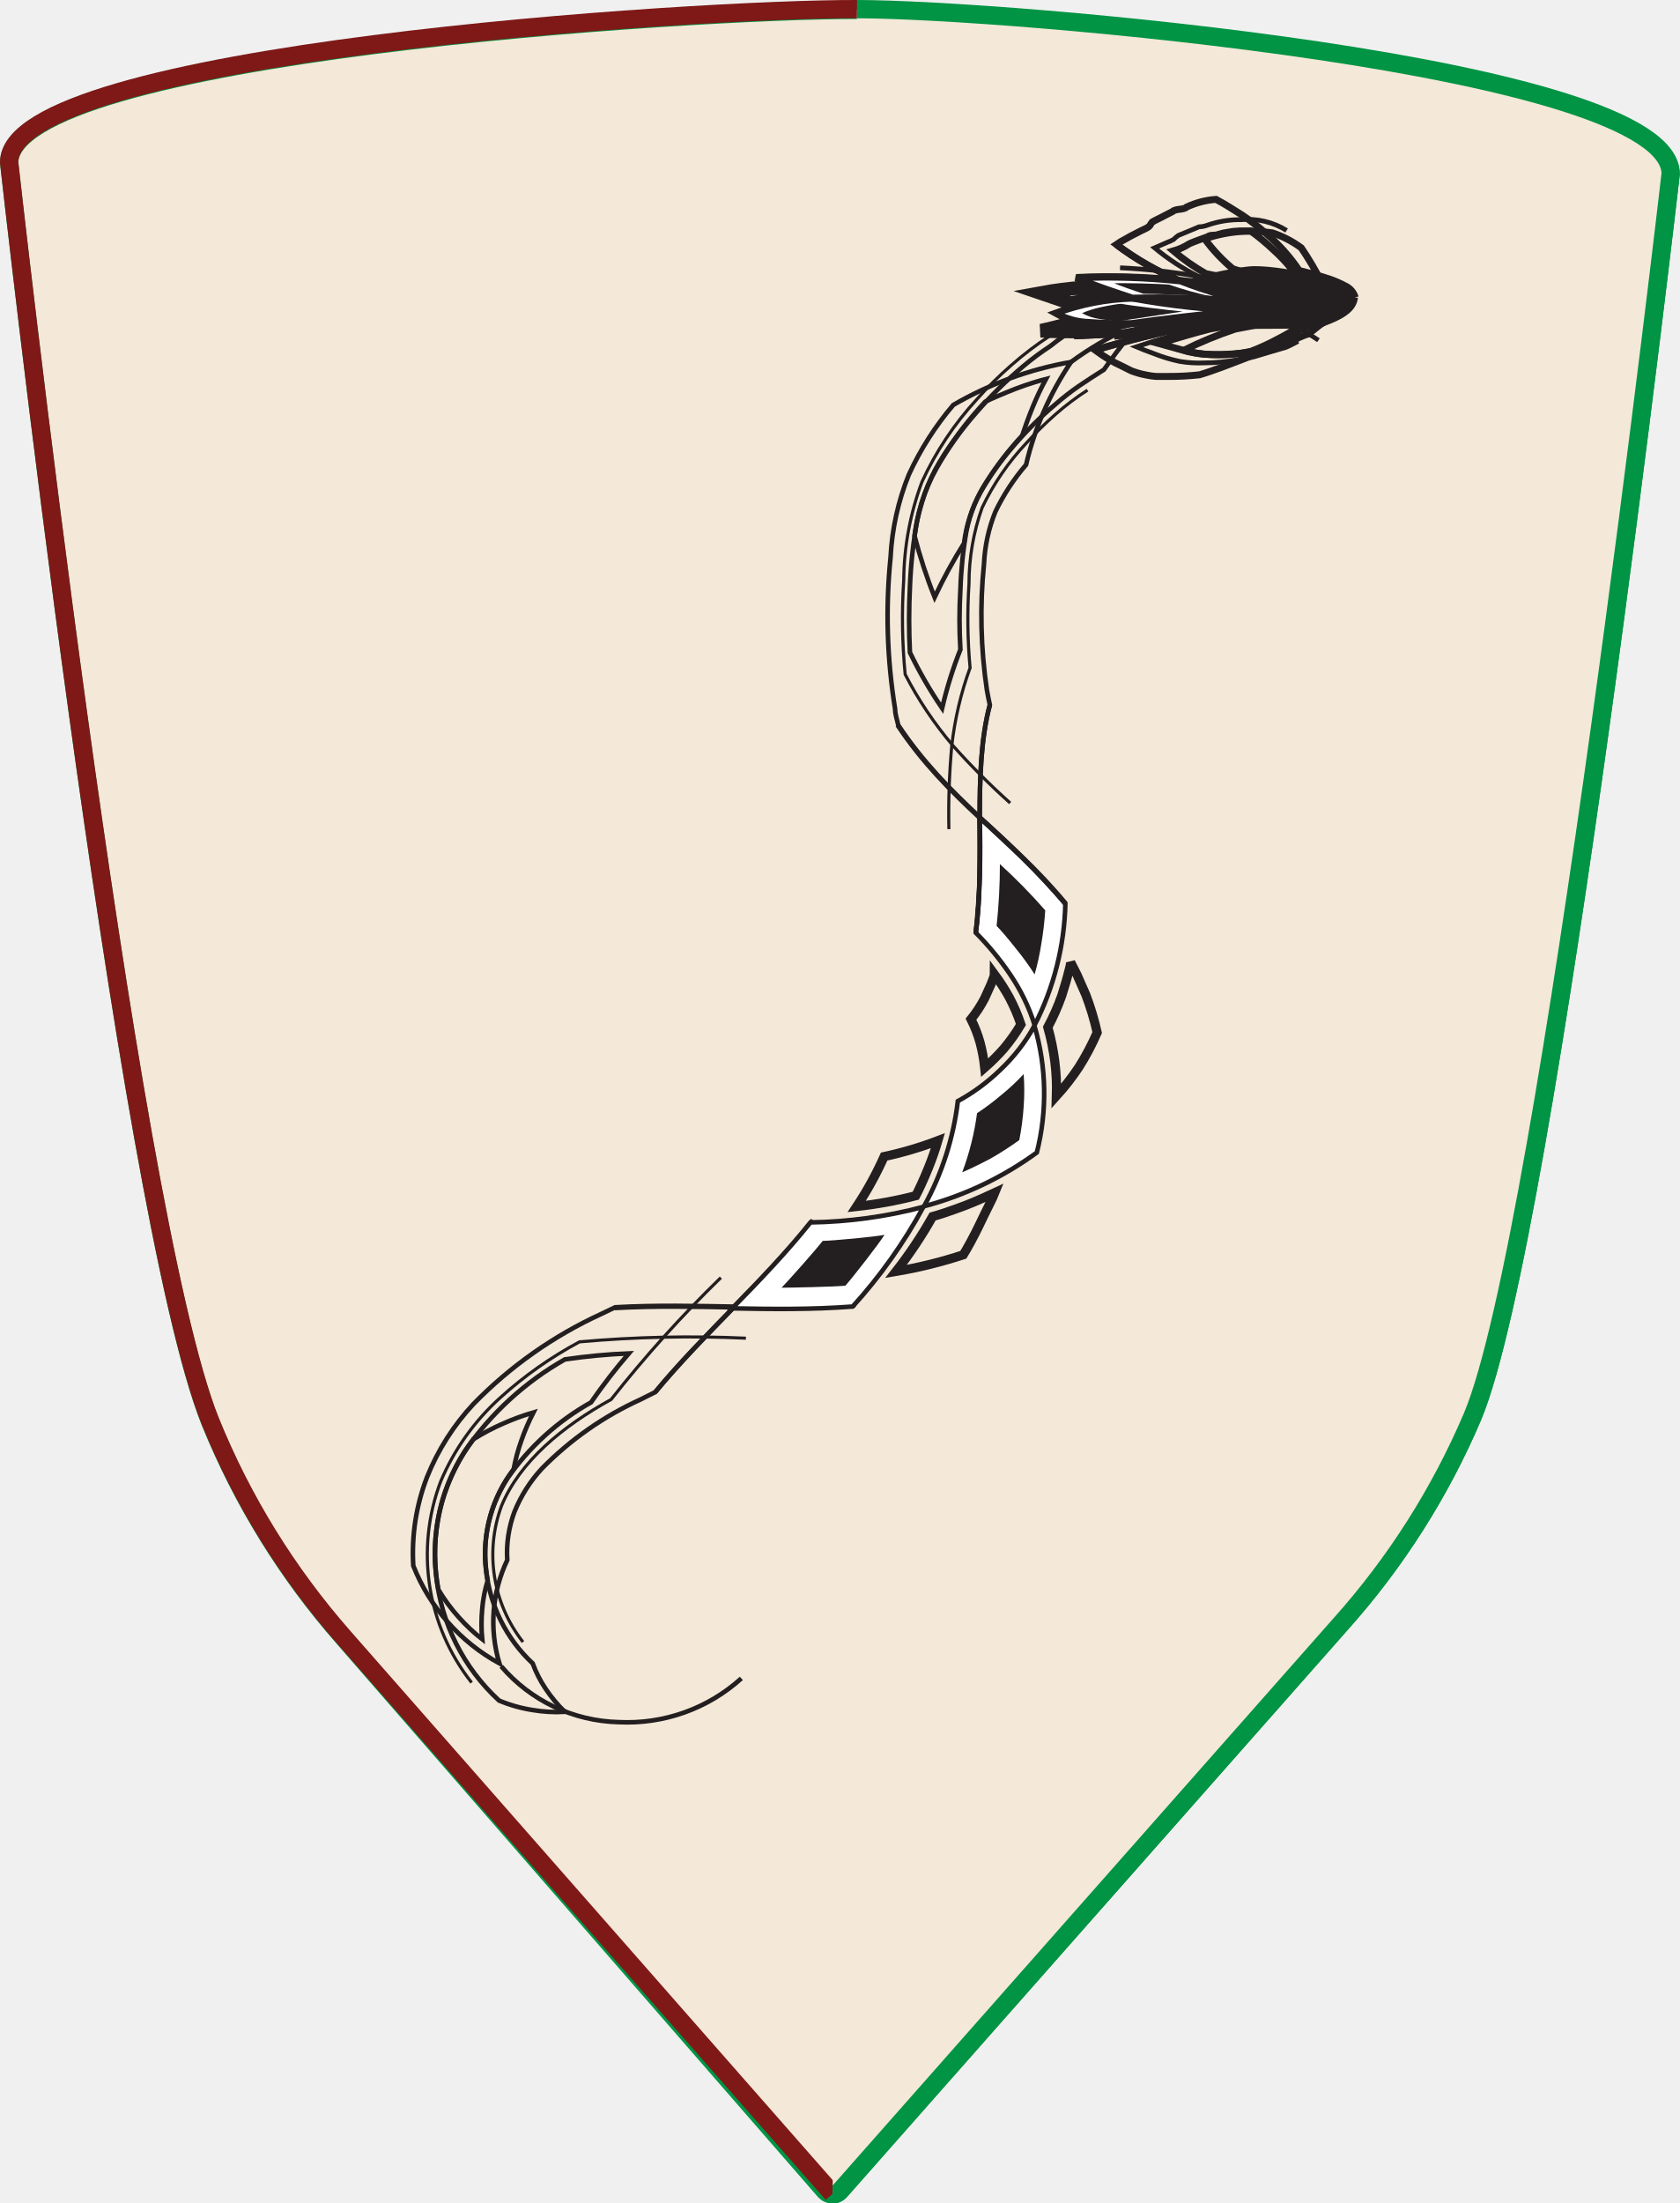
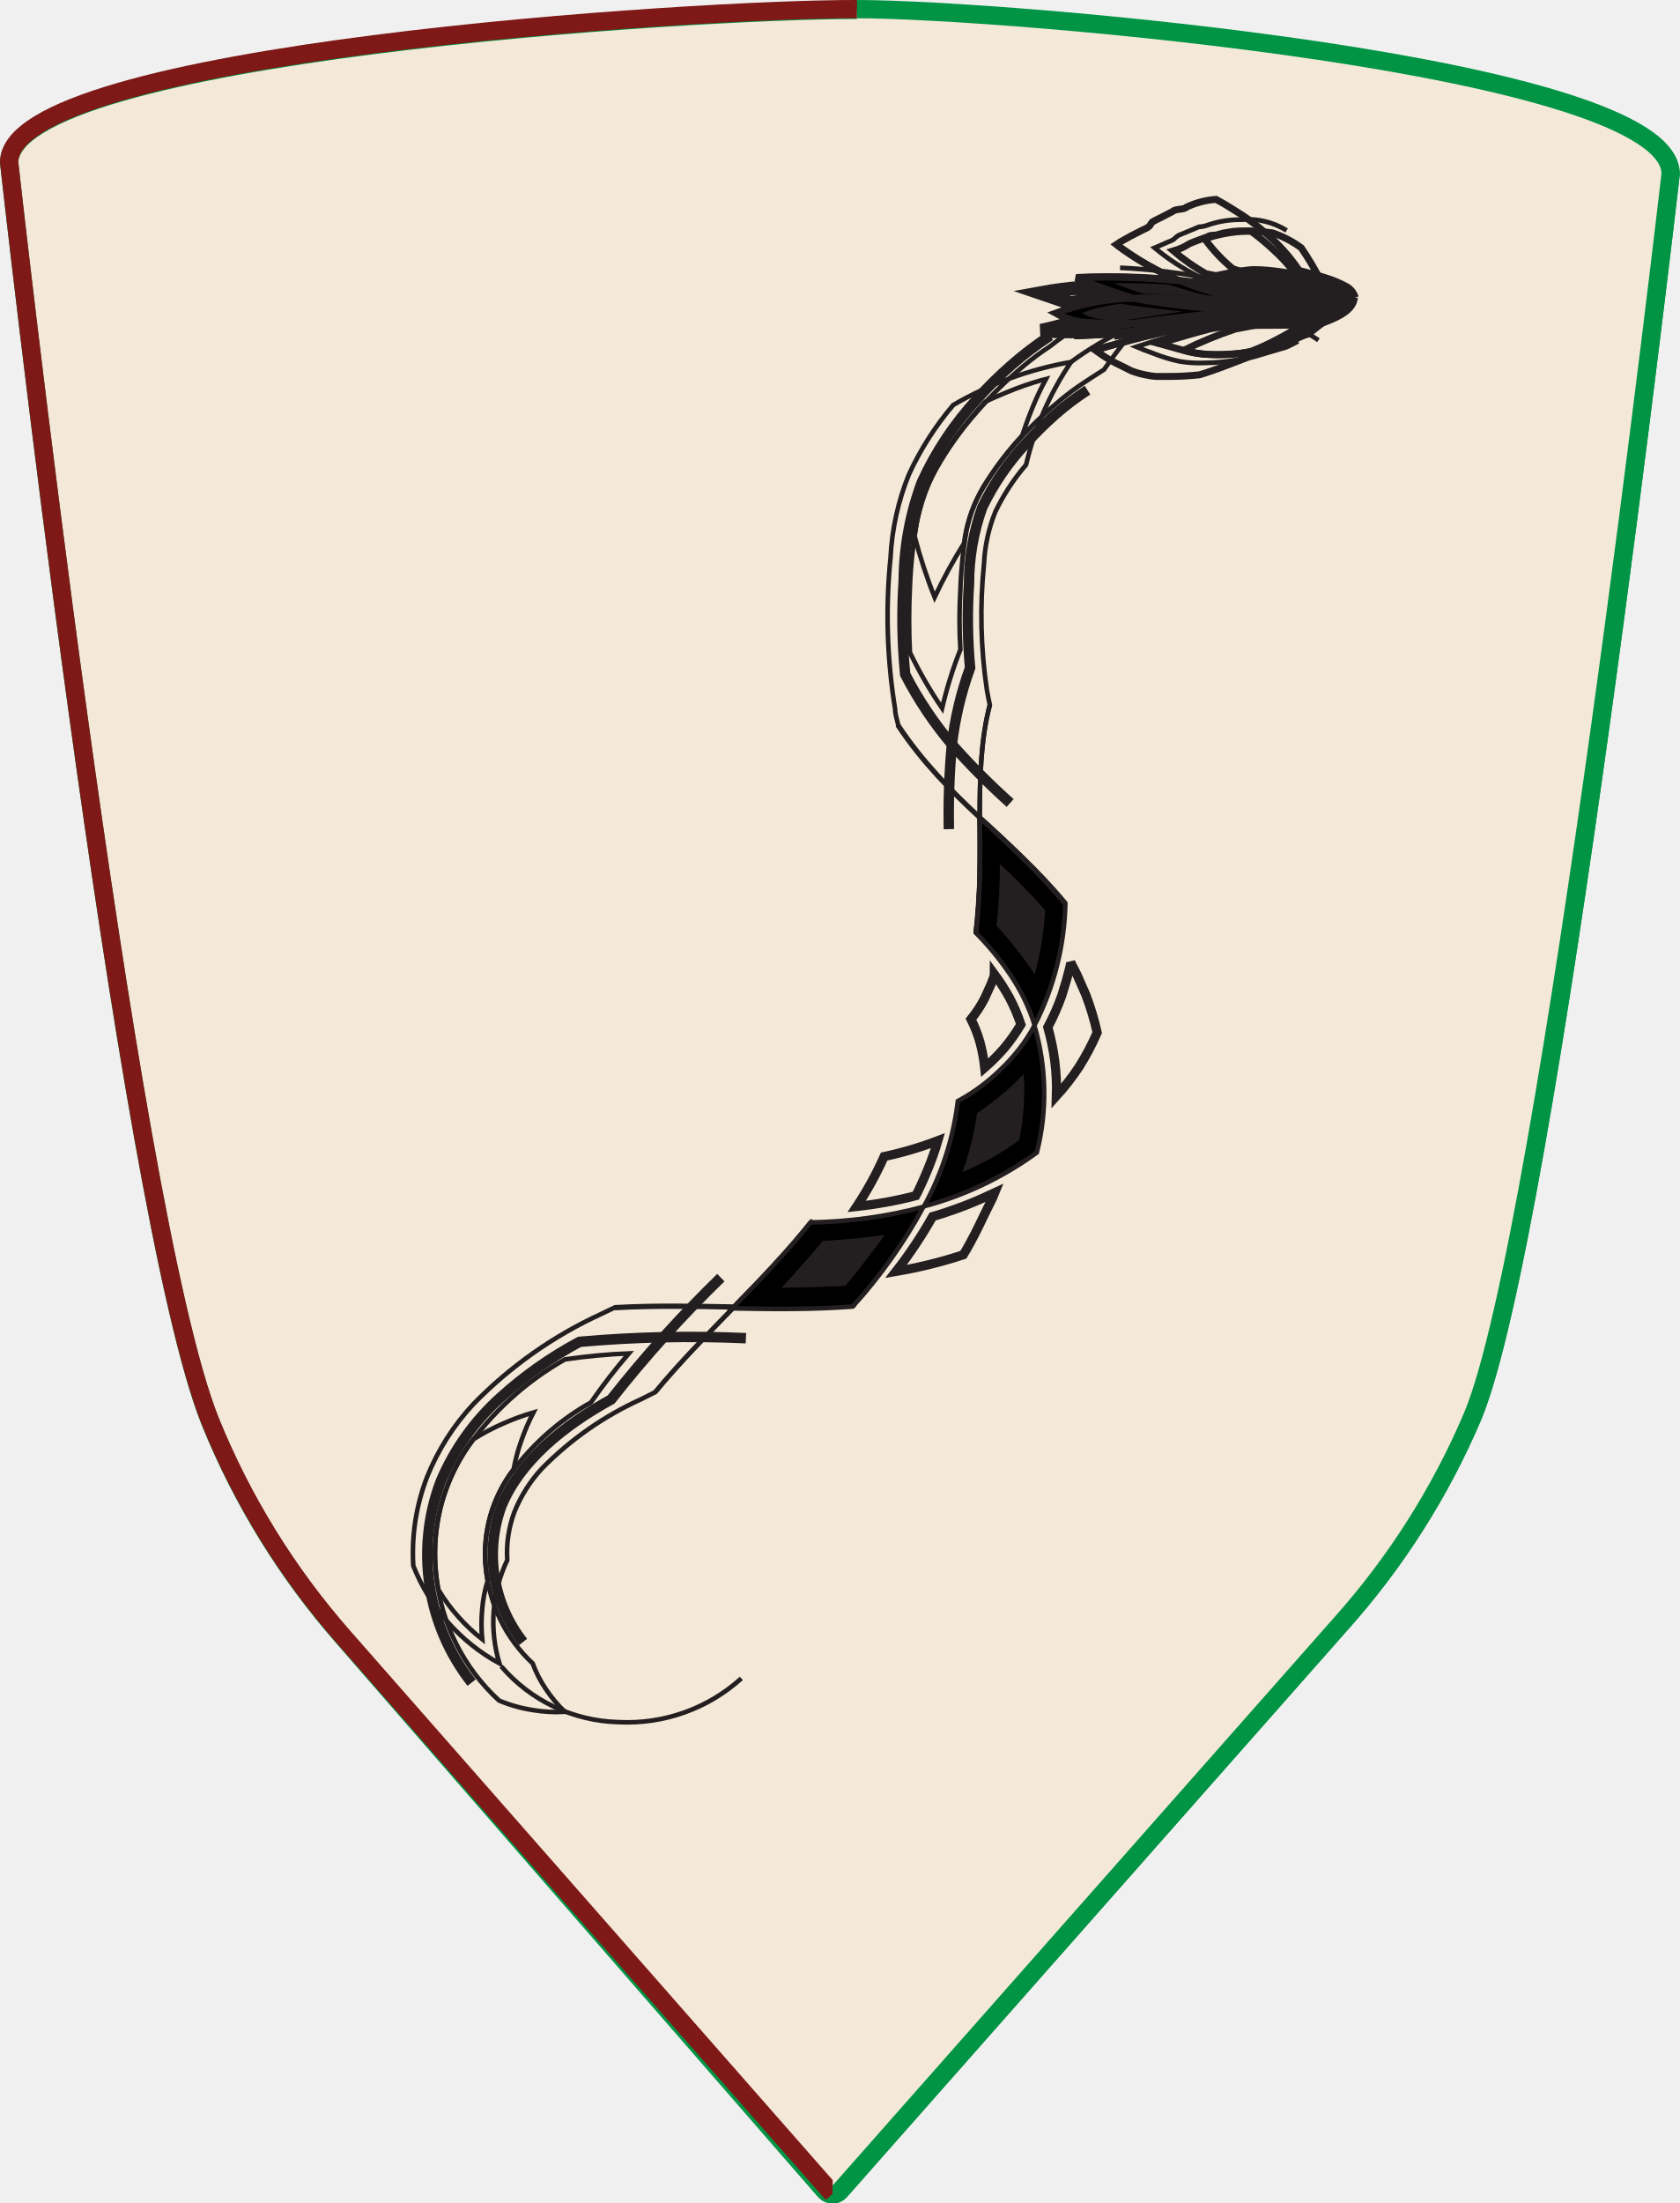
<svg xmlns="http://www.w3.org/2000/svg" viewBox="0 0 91.86 120.44">
  <defs>
-     <style>.a{fill:#f4e8d8;stroke:#009444;}.a,.b,.n{stroke-miterlimit:10;}.b,.e,.f,.g,.h,.j,.k,.l,.m{fill:none;}.b{stroke:#7e1917;}.c,.i{fill:#fff;}.c,.e,.f,.g,.h,.i,.j,.k,.l,.m{stroke:#231f20;}.c,.g{stroke-width:0.25px;}.d,.n{fill:#231f20;}.e{stroke-width:0.5px;}.f,.n{stroke-width:0.25px;}.h{stroke-width:0.17px;}.i,.l{stroke-width:0.38px;}.j{stroke-width:0.75px;}.k{stroke-width:0.38px;}.m{stroke-width:0.26px;}.n{stroke:#;}</style>
+     <style>.a{fill:#f4e8d8;stroke:#009444;}.a,.b,.n{stroke-miterlimit:10;}.b,.e,.f,.g,.h,.j,.k,.l,.m{fill:none;}.b{stroke:#7e1917;}.c,.i{fill:#000;}.c,.e,.f,.g,.h,.i,.j,.k,.l,.m{stroke:#231f20;}.c,.g{stroke-width:0.25px;}.d,.n{fill:#231f20;}.e{stroke-width:0.5px;}.f,.n{stroke-width:0.25px;}.h{stroke-width:0.57px;}.i,.l{stroke-width:0.38px;}.j{stroke-width:0.75px;}.k{stroke-width:0.38px;}.m{stroke-width:0.26px;}.n{stroke:#;}
+ 
+ 
+ 
+ 
+ 
+ 
+ </style>
  </defs>
  <path class="a" d="M1997.06,279.09l-27.38,31a.56.56,0,0,1-.79,0l-26.35-30.28a41.45,41.45,0,0,1-7.28-11.79c-4.63-11.5-11-68.83-11-68.83,0-6,37.66-8.4,46.37-8.37,8,0,44.49,3.06,44.49,9,0,0-6.67,58-10.83,67.92A41.23,41.23,0,0,1,1997.06,279.09Z" transform="translate(-1923.76 -190.28)" />
  <path class="b" d="M1969.29,310.22l-26.75-30.45a41.45,41.45,0,0,1-7.28-11.79c-4.63-11.5-11-68.83-11-68.83,0-6,37.66-8.4,46.37-8.37" transform="translate(-1923.76 -190.28)" />
  <path class="a" d="M1970.63,190.78c8,0,44.49,3.06,44.49,9,0,0-6.67,58-10.83,67.92a41.23,41.23,0,0,1-7.23,11.38l-27.38,31a.54.54,0,0,1-.39.17" transform="translate(-1923.76 -190.28)" />
  <path class="c" d="M1977.12,241.27a44.65,44.65,0,0,0,.21-6.3,49.69,49.69,0,0,1,4.69,4.71,15.31,15.31,0,0,1-1.68,6.64,10.55,10.55,0,0,0-1.35-2.78A15.79,15.79,0,0,0,1977.12,241.27Z" transform="translate(-1923.76 -190.28)" />
  <path class="d" d="M1978.44,237.52a31.75,31.75,0,0,1-.18,3.38c.21.21.65.72,1.08,1.27a15,15,0,0,1,1,1.38,13.72,13.72,0,0,0,.37-1.7,17.21,17.21,0,0,0,.21-1.8A31,31,0,0,0,1978.44,237.52Z" transform="translate(-1923.76 -190.28)" />
  <path class="e" d="M1982.31,242.89c0,.15-.09.42-.17.75s-.21.7-.32,1.08a12.74,12.74,0,0,1-.76,1.72,12.92,12.92,0,0,1,.38,1.85,12,12,0,0,1,.09,1.91,13.38,13.38,0,0,0,1.23-1.58,13.91,13.91,0,0,0,1-1.89,15.16,15.16,0,0,0-.62-2.06l-.48-1.09Z" transform="translate(-1923.76 -190.28)" />
  <path class="e" d="M1978.17,255.48c-.28.13-1,.47-1.69.73s-1.41.5-1.72.58a24.27,24.27,0,0,1-2,3,25.31,25.31,0,0,0,3.68-.91c.18-.29.58-1,.92-1.72S1978.06,255.76,1978.17,255.48Z" transform="translate(-1923.76 -190.28)" />
  <path class="e" d="M1978.14,243.54c0,.11-.1.31-.19.56l-.35.77a6.83,6.83,0,0,1-.74,1.13,7,7,0,0,1,.49,1.26,9.14,9.14,0,0,1,.26,1.39,11.27,11.27,0,0,0,1.06-1.06,10.07,10.07,0,0,0,.92-1.3,9.87,9.87,0,0,0-.63-1.47A11.43,11.43,0,0,0,1978.14,243.54Z" transform="translate(-1923.76 -190.28)" />
  <path class="e" d="M1975.05,252.64a19.86,19.86,0,0,1-2.94.87,19.16,19.16,0,0,1-1.5,2.73,22.73,22.73,0,0,0,3.23-.59c.14-.26.44-.9.69-1.52A15.64,15.64,0,0,0,1975.05,252.64Z" transform="translate(-1923.76 -190.28)" />
  <path class="f" d="M1982.71,208.15c.3-.05,1.06-.15,1.78-.23s1.45-.09,1.74-.07c-.2.19-.67.74-1.1,1.28s-.82,1.11-1,1.36q-.7.44-1.38.9a14.16,14.16,0,0,0-1.28,1,20.08,20.08,0,0,0-2.27,2.25,16.12,16.12,0,0,0-1.82,2.55,7.69,7.69,0,0,0-.9,2.79,27.77,27.77,0,0,0-1.61,2.95,27.57,27.57,0,0,1-1.1-3.36,11.78,11.78,0,0,1,.42-1.88,9.27,9.27,0,0,1,.79-1.82,18,18,0,0,1,2.14-3,22.55,22.55,0,0,1,2.6-2.57,14.9,14.9,0,0,1,1.48-1.1C1981.7,208.79,1982.2,208.47,1982.71,208.15Z" transform="translate(-1923.76 -190.28)" />
  <path class="f" d="M1977.64,212.24c.29-.14,1-.45,1.67-.71s1.37-.46,1.65-.53a15.61,15.61,0,0,0-.72,1.52c-.27.65-.49,1.3-.58,1.57a17.57,17.57,0,0,0-1.94,2.51,7.77,7.77,0,0,0-1.11,2.71,22.47,22.47,0,0,0-.33,3.2,27.61,27.61,0,0,0,0,3.28,22.43,22.43,0,0,0-1,3.21,23.61,23.61,0,0,1-1.76-3.05,35.65,35.65,0,0,1,0-3.58,26.28,26.28,0,0,1,.39-3.62,10.37,10.37,0,0,1,1.47-3.6A20.3,20.3,0,0,1,1977.64,212.24Z" transform="translate(-1923.76 -190.28)" />
  <path class="g" d="M1982,239.68c-3-3.63-6.46-5.68-9.16-9.76" transform="translate(-1923.76 -190.28)" />
  <path class="g" d="M1977.12,241.27c.54-3.91-.22-8.75.77-12.45" transform="translate(-1923.76 -190.28)" />
  <path class="g" d="M1977.12,241.27c.54-3.91-.22-8.75.77-12.45-.06-.27-.11-.54-.16-.81a27.68,27.68,0,0,1-.16-6.89,8.67,8.67,0,0,1,.62-2.86,11.74,11.74,0,0,1,1.68-2.57,17,17,0,0,1,2.46-5.62,19.55,19.55,0,0,0-6.44,2.35,16.48,16.48,0,0,0-2.43,3.81,13.89,13.89,0,0,0-1,4.53,31.75,31.75,0,0,0,.25,8.29c0,.29.11.58.17.87,2.7,4.08,6.17,6.13,9.16,9.76" transform="translate(-1923.76 -190.28)" />
  <path class="h" d="M1981.19,208.63a18.44,18.44,0,0,0-2.13,1.62,20.63,20.63,0,0,0-1.88,1.86,17.32,17.32,0,0,0-3,4.51,15.79,15.79,0,0,0-1,5.38,31.72,31.72,0,0,0,.08,5.15,20.53,20.53,0,0,0,2.6,3.88,38.89,38.89,0,0,0,3.14,3.15" transform="translate(-1923.76 -190.28)" />
  <path class="h" d="M1975.65,235.61a40.9,40.9,0,0,1,.16-4.58,18.48,18.48,0,0,1,1-4.24,29.23,29.23,0,0,1-.06-4.59,12.41,12.41,0,0,1,.72-4.17,13.81,13.81,0,0,1,2.41-3.52,19.63,19.63,0,0,1,1.59-1.57,14.47,14.47,0,0,1,1.76-1.33" transform="translate(-1923.76 -190.28)" />
  <path class="f" d="M1951.05,283.25a7.86,7.86,0,0,0,1.84.52,8.12,8.12,0,0,0,1.76.1,7.65,7.65,0,0,1-1.05-1.26,6.45,6.45,0,0,1-.71-1.39,8.15,8.15,0,0,1-2.55-5.13,7.61,7.61,0,0,1,1.51-5.49,9.91,9.91,0,0,1,.42-1.56,12.11,12.11,0,0,1,.66-1.54,13,13,0,0,0-1.64.6,12,12,0,0,0-1.65.87,10.71,10.71,0,0,0-1.73,3.5,10.57,10.57,0,0,0-.3,3.91A10.8,10.8,0,0,0,1951.05,283.25Z" transform="translate(-1923.76 -190.28)" />
  <path class="f" d="M1947.73,277.18a9.52,9.52,0,0,0,1.12,1.52,9.82,9.82,0,0,0,1.28,1.2,8.91,8.91,0,0,1,0-1.66,7.34,7.34,0,0,1,.3-1.55,7.58,7.58,0,0,1,1.08-5.59,13.7,13.7,0,0,1,4.57-4.15,31.37,31.37,0,0,1,2.07-2.68,33.8,33.8,0,0,0-3.5.33,16.54,16.54,0,0,0-5.46,5,10.1,10.1,0,0,0-1.46,3.64A10.49,10.49,0,0,0,1947.73,277.18Z" transform="translate(-1923.76 -190.28)" />
  <path class="g" d="M1970.53,261.64c-4.53.36-8.65-.1-13.15.15" transform="translate(-1923.76 -190.28)" />
  <path class="g" d="M1968.21,257c-2.55,3.22-6,6.22-8.62,9.39" transform="translate(-1923.76 -190.28)" />
  <path class="g" d="M1968.21,257c-2.55,3.22-6,6.22-8.62,9.39l-.8.4a18,18,0,0,0-5.39,3.77,7.76,7.76,0,0,0-1.51,2.38,6.4,6.4,0,0,0-.39,2.63,7.88,7.88,0,0,0-.43,5.65,10.46,10.46,0,0,1-4.71-5.34,11.56,11.56,0,0,1,.75-4.84,12.88,12.88,0,0,1,2.54-4,23.35,23.35,0,0,1,7-4.93l.75-.36c4.5-.25,8.62.21,13.15-.15" transform="translate(-1923.76 -190.28)" />
  <path class="h" d="M1949.55,282.27a11.31,11.31,0,0,1-1.69-11,12.92,12.92,0,0,1,3.26-4.58,21.67,21.67,0,0,1,4.33-3.05,67.84,67.84,0,0,1,9.1-.2" transform="translate(-1923.76 -190.28)" />
  <path class="h" d="M1963.18,260.13a67.57,67.57,0,0,0-6,6.66c-2.65,1.46-5,3.39-6,5.83a7.73,7.73,0,0,0,1.18,7.43" transform="translate(-1923.76 -190.28)" />
  <path class="c" d="M1976.14,250.48a10.64,10.64,0,0,0,2.3-1.69,9.82,9.82,0,0,0,1.89-2.43,13.17,13.17,0,0,1,.13,6.93,18.54,18.54,0,0,1-6.17,2.94A15.76,15.76,0,0,0,1976.14,250.48Z" transform="translate(-1923.76 -190.28)" />
  <path class="c" d="M1968.08,257.11a25.54,25.54,0,0,0,6.18-.85,27.93,27.93,0,0,1-3.87,5.45c-2.27.17-4.43.14-6.59.1C1965.31,260.27,1966.8,258.71,1968.08,257.11Z" transform="translate(-1923.76 -190.28)" />
  <path class="d" d="M1979.74,249a11.5,11.5,0,0,1-1.22,1.14,14,14,0,0,1-1.33,1,14,14,0,0,1-.31,1.62,14.26,14.26,0,0,1-.5,1.61c.27-.11.91-.41,1.57-.76a17.89,17.89,0,0,0,1.55-1,14.3,14.3,0,0,0,.24-1.83A12.14,12.14,0,0,0,1979.74,249Z" transform="translate(-1923.76 -190.28)" />
  <path class="d" d="M1972.13,257.79c-.56.11-2.79.32-3.38.33-.35.46-1.85,2.15-2.25,2.56.56,0,2.86-.05,3.49-.11C1970.41,260.1,1971.84,258.26,1972.13,257.79Z" transform="translate(-1923.76 -190.28)" />
  <path class="f" d="M1982.33,210.07a17.45,17.45,0,0,1,6.62-3,8.06,8.06,0,0,1,3.62.22,12.82,12.82,0,0,1,3.29,1.59" transform="translate(-1923.76 -190.28)" />
  <path class="f" d="M1951.17,281.38a8.72,8.72,0,0,0,6.41,3.05,9.3,9.3,0,0,0,6.72-2.39" transform="translate(-1923.76 -190.28)" />
  <path class="d" d="M1997.86,206.54c0,.94-2.09,1.71-3.74,1.71s-9.58.17-9.58-.77,6.2-2.65,7.84-2.65S1997.86,205.6,1997.86,206.54Z" transform="translate(-1923.76 -190.28)" />
  <path class="i" d="M1992.69,207.51c-1.74.22-3.15.46-4.26.7-2.26.24-4.24.37-5.92.43l3.14-.67C1988.29,207.88,1990.66,207.7,1992.69,207.51Z" transform="translate(-1923.76 -190.28)" />
  <path class="d" d="M1987.78,208.18c.28-.06,1.78-.32,2.27-.38-.57,0-3.08.23-3.76.26l-1.67.34C1985.1,208.39,1987.19,208.24,1987.78,208.18Z" transform="translate(-1923.76 -190.28)" />
  <path class="j" d="M1983,208.4l1.59-.35a20.56,20.56,0,0,1-2.32-.1c-.19.08-1.23.34-1.58.41C1981,208.39,1982.56,208.41,1983,208.4Z" transform="translate(-1923.76 -190.28)" />
  <path class="j" d="M1982.31,206.86a18.22,18.22,0,0,1,2.34-.34L1983,206a22,22,0,0,0-2.33.3Z" transform="translate(-1923.76 -190.28)" />
  <path class="j" d="M1991.39,207.59c.44-.06,2.55-.28,3.2-.32-.59,0-3.14.2-3.85.2s-2.72.28-3.2.35C1988.3,207.8,1990.85,207.64,1991.39,207.59Z" transform="translate(-1923.76 -190.28)" />
  <path class="j" d="M1990.8,207.08c.69,0,3.21,0,3.8.07-.64,0-2.76-.26-3.2-.35s-3.06-.12-3.81-.09C1988.07,206.8,1990.2,207.05,1990.8,207.08Z" transform="translate(-1923.76 -190.28)" />
  <path class="k" d="M1995.37,207.8a1.91,1.91,0,0,0,.7.15c-.11.07-.49.38-.74.58a3.89,3.89,0,0,0-.67.27l-.4.19-.43.11-1.06.3a5.34,5.34,0,0,1-.53.09l-.59.1a13.39,13.39,0,0,1-2,.06,6,6,0,0,1-1.16-.22,22.36,22.36,0,0,1,2.82-1.16c.42-.07,1.68-.32,1.94-.39A13,13,0,0,0,1995.37,207.8Z" transform="translate(-1923.76 -190.28)" />
  <path class="k" d="M1994.44,207.88c0,.07.1.3.21.35a10,10,0,0,1-.93.54,12.69,12.69,0,0,1-1.58.73,8.25,8.25,0,0,1-3.42,0l-1.56-.43c.53-.19,2.36-.71,2.75-.8s2.12-.3,2.46-.37Z" transform="translate(-1923.76 -190.28)" />
  <path class="l" d="M1982.51,208.64c1.68-.06,3.66-.19,5.92-.43,2-.21,3.76-.43,5.17-.67" transform="translate(-1923.76 -190.28)" />
  <path class="l" d="M1992.69,207.51c-1.74.22-3.15.46-4.26.7-1.34.28-2.94.66-4.78,1.21" transform="translate(-1923.76 -190.28)" />
  <path class="l" d="M1992.69,207.51c-1.74.22-3.15.46-4.26.7-1.34.28-2.94.66-4.78,1.21l.11.08a7.32,7.32,0,0,0,1.34.79l.52.26a4.51,4.51,0,0,0,.81.23,3.87,3.87,0,0,0,.54.08l.71,0a14.71,14.71,0,0,0,1.68-.09c.81-.24,1.68-.59,2.31-.83a12.83,12.83,0,0,0,1.69-.77c.51-.26.77-.42,1.06-.59s.47-.32.62-.42c-.39-.16-.47-.41-.22-.64h-1.22c-1.41.24-3.13.46-5.17.67-2.26.24-4.24.37-5.92.43" transform="translate(-1923.76 -190.28)" />
  <path class="m" d="M1995.19,207.72c-.81.07-1.62,0-2.43,0-1,.17-2.06.33-3.34.48-1.71.24-3.3.4-4.73.52" transform="translate(-1923.76 -190.28)" />
  <path class="m" d="M1991.73,207.74c-.92.16-1.68.33-2.31.5-1.06.25-2.25.57-3.52,1,.26.11.56.23.93.36a8.58,8.58,0,0,0,1.45.44,6.48,6.48,0,0,0,1.34.08,10.34,10.34,0,0,0,1.81-.17c.36-.08.6-.08.93-.17l1-.3.72-.21c.23-.09.44-.22.67-.33" transform="translate(-1923.76 -190.28)" />
  <path class="k" d="M1995.22,205.91a1.64,1.64,0,0,1,.63-.55l-.34-.6-.3-.49-.29-.44a5.66,5.66,0,0,0-1.58-.82l-.75-.09h-.68a7.71,7.71,0,0,0-2.27.42,9.16,9.16,0,0,0,1.53,1.63,19.74,19.74,0,0,1,2,.74A7.45,7.45,0,0,1,1995.22,205.91Z" transform="translate(-1923.76 -190.28)" />
  <path class="k" d="M1994.31,205.75a1,1,0,0,1,.12-.71,8.48,8.48,0,0,0-1-1.07,12.89,12.89,0,0,0-1.27-1.06c-.24,0-.45,0-.66,0a3.53,3.53,0,0,0-.6.07,2.75,2.75,0,0,0-.53.12c-.13.07-.43,0-.56.12-.32.12-.68.24-1,.38a3.25,3.25,0,0,1-.88.4,11.54,11.54,0,0,0,1.77,1.24c.49.08,2.15.47,2.5.59.34-.07.68-.13,1-.17A6.05,6.05,0,0,1,1994.31,205.75Z" transform="translate(-1923.76 -190.28)" />
  <path class="l" d="M1982.6,205.49a37.5,37.5,0,0,1,10.94,1.1" transform="translate(-1923.76 -190.28)" />
  <path class="l" d="M1992.67,206.84a20.43,20.43,0,0,1-4.36-1.19,16.15,16.15,0,0,1-3.5-2" transform="translate(-1923.76 -190.28)" />
  <path class="l" d="M1992.67,206.84a20.43,20.43,0,0,1-4.36-1.19,16.15,16.15,0,0,1-3.5-2l.24-.16c.34-.2.72-.4,1.12-.6.2-.1.45-.18.52-.36l.08-.11.16-.09.32-.16.64-.33c.16-.16.62-.08.76-.24a4.55,4.55,0,0,1,1.61-.42c.49.26,1,.59,1.46.88a12.59,12.59,0,0,1,1.29,1,9.76,9.76,0,0,1,1.79,2,1.12,1.12,0,0,0,0,1.38,3.25,3.25,0,0,0-1.16.11l-.06,0a37.5,37.5,0,0,0-10.94-1.1" transform="translate(-1923.76 -190.28)" />
  <path class="m" d="M1995.07,206.1a7,7,0,0,0-1.2-.15,5.35,5.35,0,0,0-1.2.18,26.53,26.53,0,0,0-3.4-.74,33.62,33.62,0,0,0-4.26-.47" transform="translate(-1923.76 -190.28)" />
  <path class="m" d="M1991.67,206.38a11.9,11.9,0,0,1-2.4-1,12.38,12.38,0,0,1-2.37-1.55l.69-.3a2.29,2.29,0,0,0,.35-.16,1.43,1.43,0,0,1,.26-.22l.75-.31.38-.16a1.39,1.39,0,0,0,.46-.09,5.34,5.34,0,0,1,1.85-.3,4,4,0,0,1,2.48.59" transform="translate(-1923.76 -190.28)" />
  <path class="i" d="M1991.89,207.25c-2.51.24-4.5.47-6.25.72-.84,0-1.61,0-2.31-.06a4,4,0,0,1-1.85-.51,13.17,13.17,0,0,1,4.22-.82A42.16,42.16,0,0,0,1991.89,207.25Z" transform="translate(-1923.76 -190.28)" />
  <path class="i" d="M1992.69,206.84a57.79,57.79,0,0,0-7-.26c-.81-.27-1.91-.62-3.09-1.11a37.51,37.51,0,0,1,5.72.17A20.28,20.28,0,0,0,1992.69,206.84Z" transform="translate(-1923.76 -190.28)" />
  <path class="d" d="M1985,207.83l3.44-.52c-.69-.06-2.91-.33-3.35-.42-.2,0-.7.09-1.16.19a5.49,5.49,0,0,0-1,.32,2.84,2.84,0,0,0,.95.32A9.74,9.74,0,0,0,1985,207.83Z" transform="translate(-1923.76 -190.28)" />
  <path class="d" d="M1986.28,206.34c.67,0,3.16.09,3.73.15a20.87,20.87,0,0,1-2.32-.65c-.54-.05-2.56-.1-3-.07C1985,205.9,1986.06,206.27,1986.28,206.34Z" transform="translate(-1923.76 -190.28)" />
  <path class="k" d="M1995,208.19a6.22,6.22,0,0,0,1.66-.48c.5-.23,1.11-.56,1.17-1.17" transform="translate(-1923.76 -190.28)" />
  <path class="k" d="M1994.84,205.08c.58.14,1.14.29,1.69.48a5.58,5.58,0,0,1,.79.35,1,1,0,0,1,.55.63" transform="translate(-1923.76 -190.28)" />
  <ellipse class="n" cx="70.69" cy="15.53" rx="0.7" ry="0.2" />
</svg>
